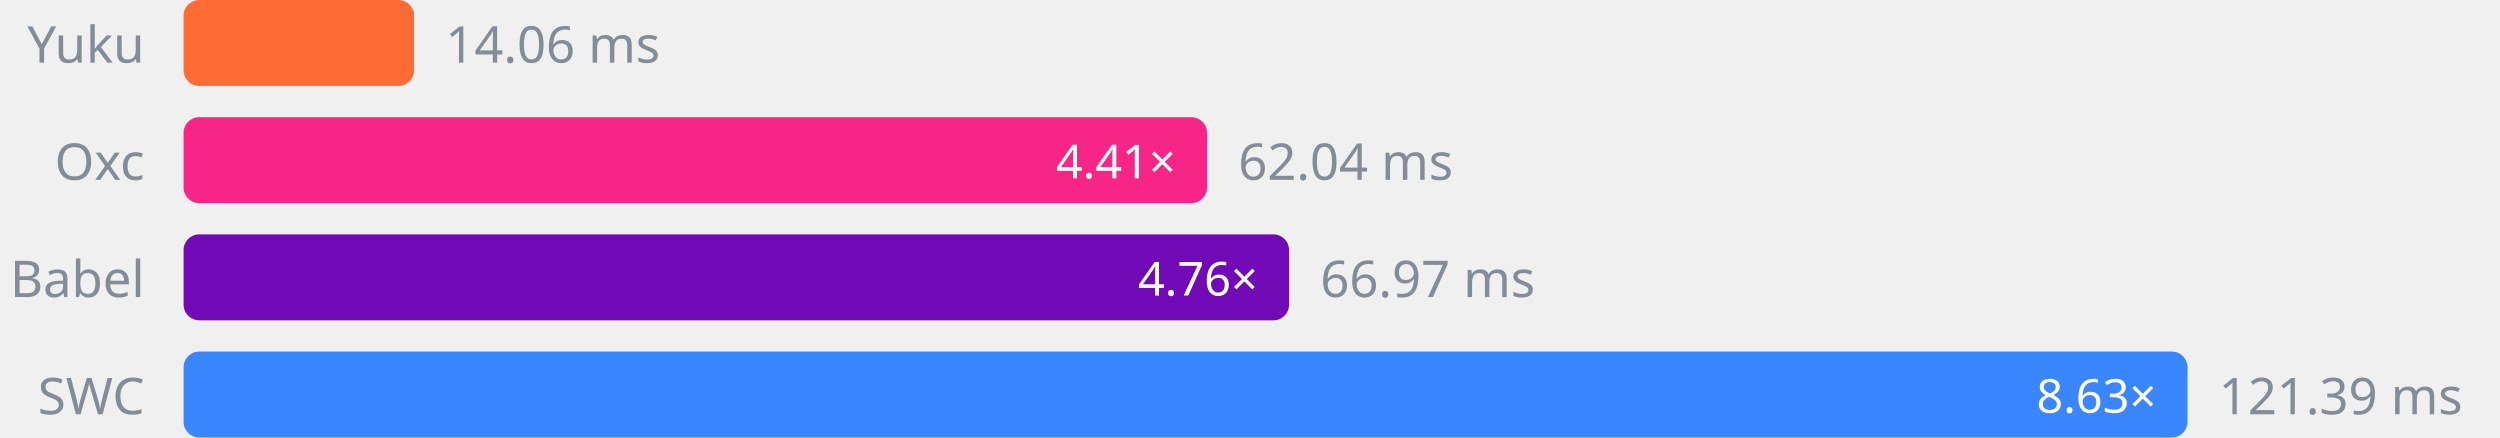
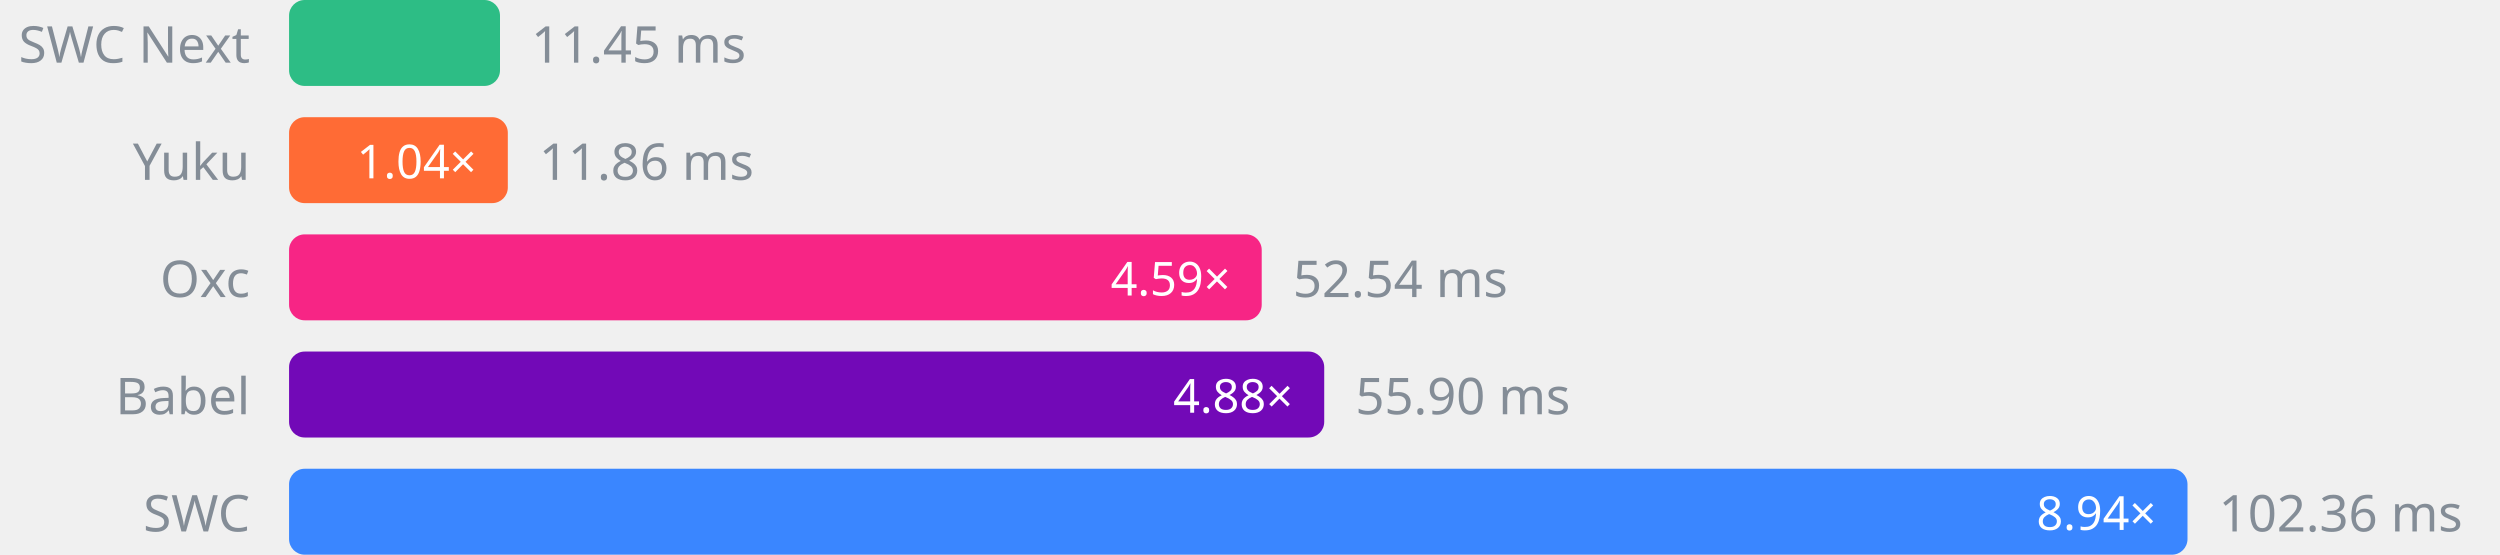
- <svg xmlns="http://www.w3.org/2000/svg" width="640" height="112" viewBox="0 0 640 112">
+ <svg xmlns="http://www.w3.org/2000/svg" width="640" height="142" viewBox="0 0 640 142">
  <style>
    text { font: 13px -apple-system, BlinkMacSystemFont, "Segoe UI", "Noto Sans", Helvetica, Arial, sans-serif; fill: #848d97; dominant-baseline: central; font-variant-numeric: tabular-nums }
    .ratio { font-size: 12px; fill: #fff }
  </style>
-   <text x="37" y="11" text-anchor="end">Yuku</text>
-   <rect x="47" y="0" width="59" height="22" rx="4" fill="#FF6B35" />
-   <text x="114" y="11">14.06 ms</text>
-   <text x="37" y="41" text-anchor="end">Oxc</text>
-   <rect x="47" y="30" width="262" height="22" rx="4" fill="#F72585" />
-   <text x="317" y="41">62.04 ms</text>
-   <text class="ratio" x="301" y="41" text-anchor="end">4.41×</text>
-   <text x="37" y="71" text-anchor="end">Babel</text>
-   <rect x="47" y="60" width="283" height="22" rx="4" fill="#7209B7" />
-   <text x="338" y="71">66.97 ms</text>
-   <text class="ratio" x="322" y="71" text-anchor="end">4.76×</text>
-   <text x="37" y="101" text-anchor="end">SWC</text>
-   <rect x="47" y="90" width="513" height="22" rx="4" fill="#3A86FF" />
-   <text x="568" y="101">121.39 ms</text>
-   <text class="ratio" x="552" y="101" text-anchor="end">8.63×</text>
+   <text x="64" y="11" text-anchor="end">SWC Next</text>
+   <rect x="74" y="0" width="54" height="22" rx="4" fill="#2DBD85" />
+   <text x="136" y="11">11.45 ms</text>
+   <text x="64" y="41" text-anchor="end">Yuku</text>
+   <rect x="74" y="30" width="56" height="22" rx="4" fill="#FF6B35" />
+   <text x="138" y="41">11.86 ms</text>
+   <text class="ratio" x="122" y="41" text-anchor="end">1.04×</text>
+   <text x="64" y="71" text-anchor="end">Oxc</text>
+   <rect x="74" y="60" width="249" height="22" rx="4" fill="#F72585" />
+   <text x="331" y="71">52.54 ms</text>
+   <text class="ratio" x="315" y="71" text-anchor="end">4.59×</text>
+   <text x="64" y="101" text-anchor="end">Babel</text>
+   <rect x="74" y="90" width="265" height="22" rx="4" fill="#7209B7" />
+   <text x="347" y="101">55.90 ms</text>
+   <text class="ratio" x="331" y="101" text-anchor="end">4.88×</text>
+   <text x="64" y="131" text-anchor="end">SWC</text>
+   <rect x="74" y="120" width="486" height="22" rx="4" fill="#3A86FF" />
+   <text x="568" y="131">102.36 ms</text>
+   <text class="ratio" x="552" y="131" text-anchor="end">8.94×</text>
</svg>
